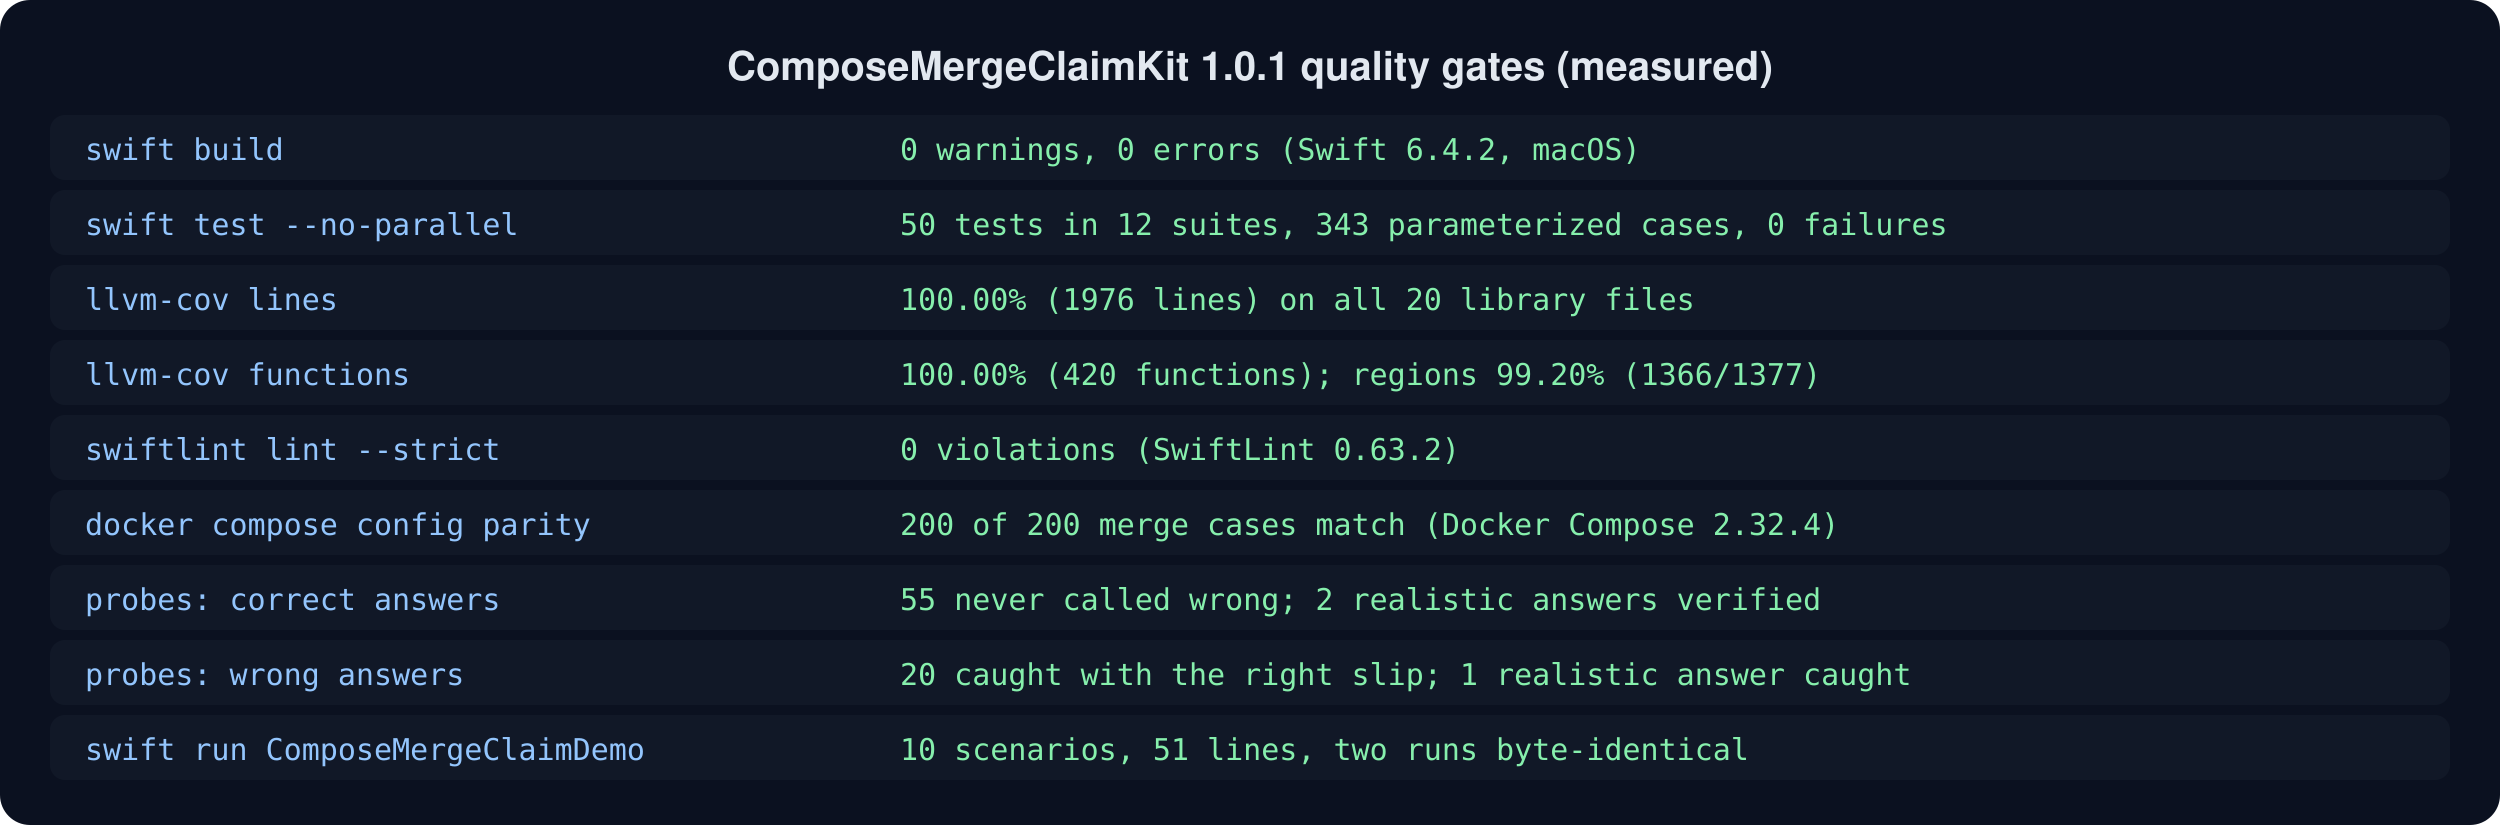
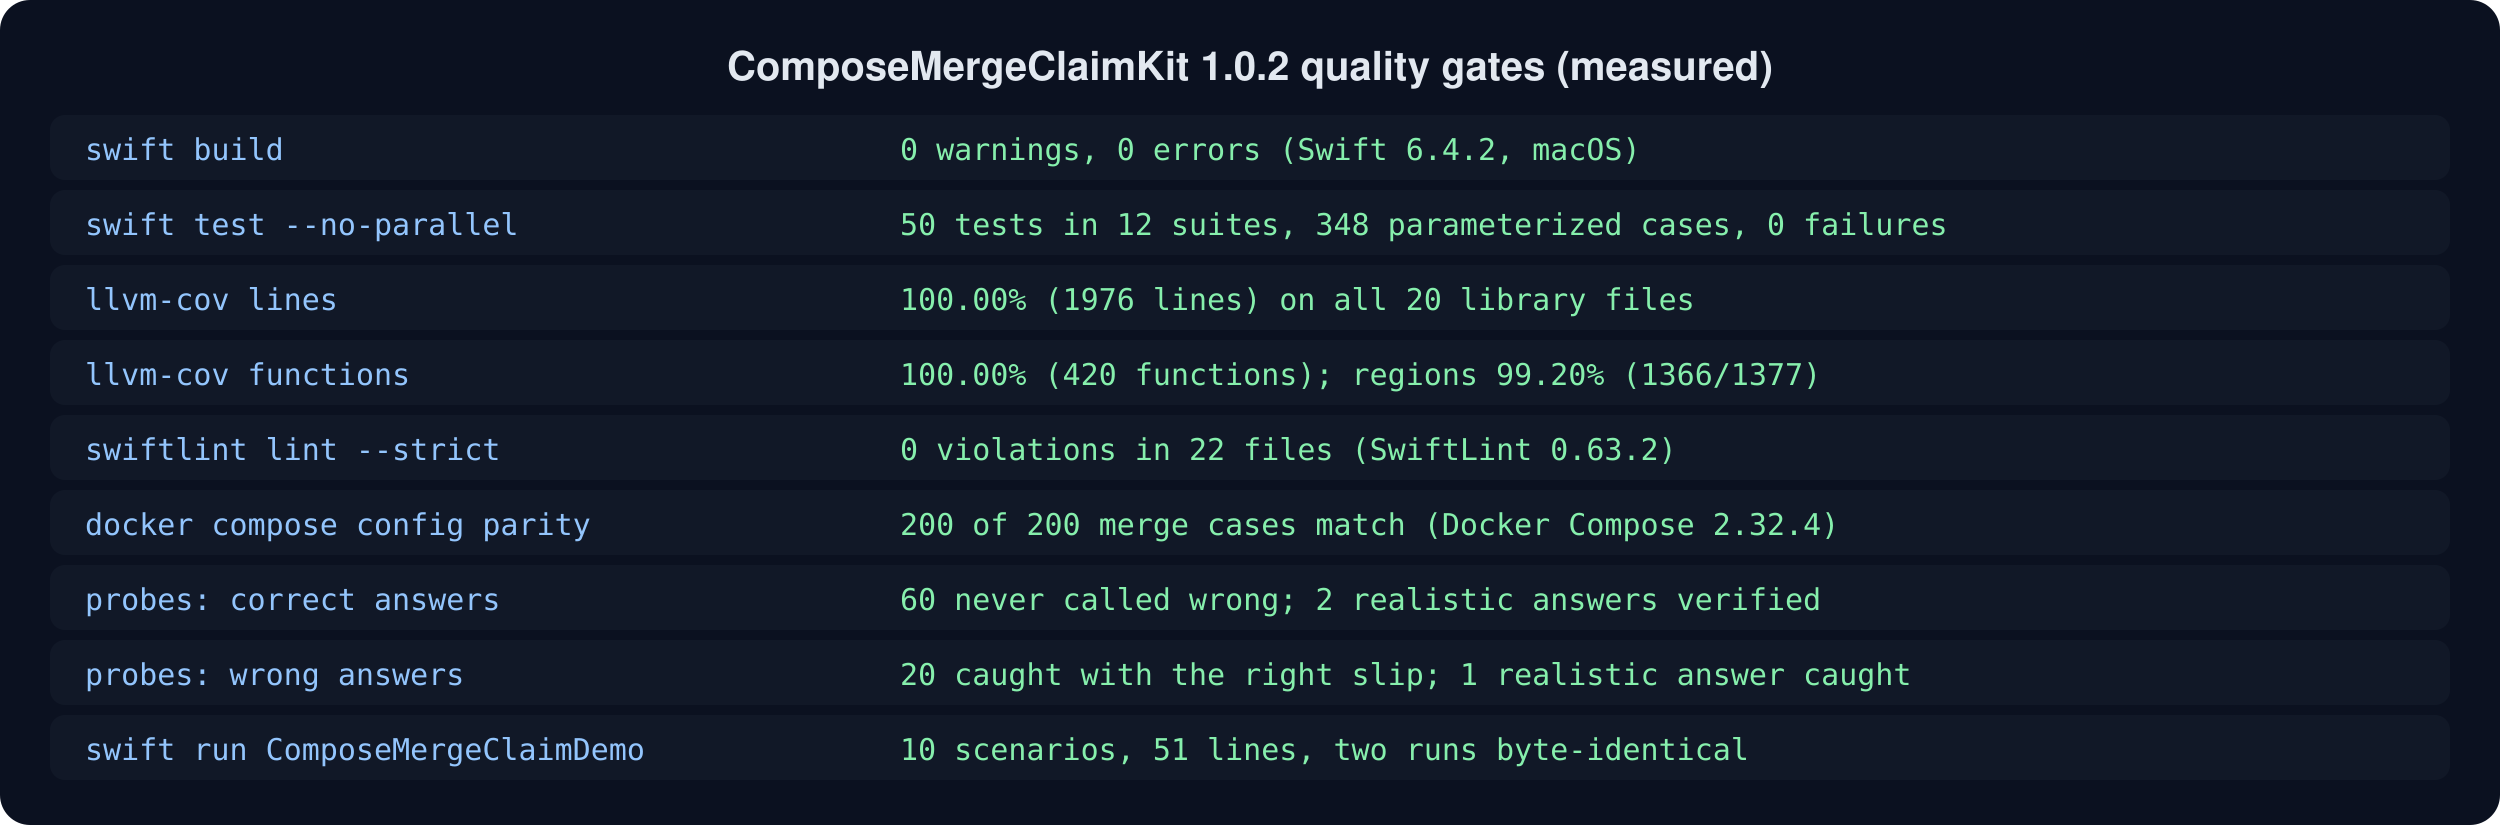
<svg xmlns="http://www.w3.org/2000/svg" width="1000" height="330" viewBox="0 0 1000 330">
  <rect width="1000" height="330" rx="12" fill="#0b1120" />
  <defs>
    <marker id="a" markerWidth="10" markerHeight="8" refX="9" refY="4" orient="auto">
      <path d="M0,0 L10,4 L0,8 z" fill="#64748b" />
    </marker>
  </defs>
-   <text x="500" y="32" fill="#e2e8f0" font-family="Helvetica, Arial, sans-serif" font-size="16" text-anchor="middle" font-weight="bold">ComposeMergeClaimKit 1.0.1 quality gates (measured)</text>
+   <text x="500" y="32" fill="#e2e8f0" font-family="Helvetica, Arial, sans-serif" font-size="16" text-anchor="middle" font-weight="bold">ComposeMergeClaimKit 1.0.2 quality gates (measured)</text>
  <rect x="20" y="46" width="960" height="26" rx="6" fill="#111827" />
  <text x="34" y="64" fill="#93c5fd" font-family="Menlo, Monaco, monospace" font-size="12" text-anchor="start" font-weight="normal">swift build</text>
  <text x="360" y="64" fill="#86efac" font-family="Menlo, Monaco, monospace" font-size="12" text-anchor="start" font-weight="normal">0 warnings, 0 errors (Swift 6.4.2, macOS)</text>
  <rect x="20" y="76" width="960" height="26" rx="6" fill="#111827" />
  <text x="34" y="94" fill="#93c5fd" font-family="Menlo, Monaco, monospace" font-size="12" text-anchor="start" font-weight="normal">swift test --no-parallel</text>
-   <text x="360" y="94" fill="#86efac" font-family="Menlo, Monaco, monospace" font-size="12" text-anchor="start" font-weight="normal">50 tests in 12 suites, 343 parameterized cases, 0 failures</text>
+   <text x="360" y="94" fill="#86efac" font-family="Menlo, Monaco, monospace" font-size="12" text-anchor="start" font-weight="normal">50 tests in 12 suites, 348 parameterized cases, 0 failures</text>
  <rect x="20" y="106" width="960" height="26" rx="6" fill="#111827" />
  <text x="34" y="124" fill="#93c5fd" font-family="Menlo, Monaco, monospace" font-size="12" text-anchor="start" font-weight="normal">llvm-cov lines</text>
  <text x="360" y="124" fill="#86efac" font-family="Menlo, Monaco, monospace" font-size="12" text-anchor="start" font-weight="normal">100.00% (1976 lines) on all 20 library files</text>
  <rect x="20" y="136" width="960" height="26" rx="6" fill="#111827" />
  <text x="34" y="154" fill="#93c5fd" font-family="Menlo, Monaco, monospace" font-size="12" text-anchor="start" font-weight="normal">llvm-cov functions</text>
  <text x="360" y="154" fill="#86efac" font-family="Menlo, Monaco, monospace" font-size="12" text-anchor="start" font-weight="normal">100.00% (420 functions); regions 99.20% (1366/1377)</text>
  <rect x="20" y="166" width="960" height="26" rx="6" fill="#111827" />
  <text x="34" y="184" fill="#93c5fd" font-family="Menlo, Monaco, monospace" font-size="12" text-anchor="start" font-weight="normal">swiftlint lint --strict</text>
-   <text x="360" y="184" fill="#86efac" font-family="Menlo, Monaco, monospace" font-size="12" text-anchor="start" font-weight="normal">0 violations (SwiftLint 0.63.2)</text>
+   <text x="360" y="184" fill="#86efac" font-family="Menlo, Monaco, monospace" font-size="12" text-anchor="start" font-weight="normal">0 violations in 22 files (SwiftLint 0.63.2)</text>
  <rect x="20" y="196" width="960" height="26" rx="6" fill="#111827" />
  <text x="34" y="214" fill="#93c5fd" font-family="Menlo, Monaco, monospace" font-size="12" text-anchor="start" font-weight="normal">docker compose config parity</text>
  <text x="360" y="214" fill="#86efac" font-family="Menlo, Monaco, monospace" font-size="12" text-anchor="start" font-weight="normal">200 of 200 merge cases match (Docker Compose 2.32.4)</text>
  <rect x="20" y="226" width="960" height="26" rx="6" fill="#111827" />
  <text x="34" y="244" fill="#93c5fd" font-family="Menlo, Monaco, monospace" font-size="12" text-anchor="start" font-weight="normal">probes: correct answers</text>
-   <text x="360" y="244" fill="#86efac" font-family="Menlo, Monaco, monospace" font-size="12" text-anchor="start" font-weight="normal">55 never called wrong; 2 realistic answers verified</text>
+   <text x="360" y="244" fill="#86efac" font-family="Menlo, Monaco, monospace" font-size="12" text-anchor="start" font-weight="normal">60 never called wrong; 2 realistic answers verified</text>
  <rect x="20" y="256" width="960" height="26" rx="6" fill="#111827" />
  <text x="34" y="274" fill="#93c5fd" font-family="Menlo, Monaco, monospace" font-size="12" text-anchor="start" font-weight="normal">probes: wrong answers</text>
  <text x="360" y="274" fill="#86efac" font-family="Menlo, Monaco, monospace" font-size="12" text-anchor="start" font-weight="normal">20 caught with the right slip; 1 realistic answer caught</text>
  <rect x="20" y="286" width="960" height="26" rx="6" fill="#111827" />
  <text x="34" y="304" fill="#93c5fd" font-family="Menlo, Monaco, monospace" font-size="12" text-anchor="start" font-weight="normal">swift run ComposeMergeClaimDemo</text>
  <text x="360" y="304" fill="#86efac" font-family="Menlo, Monaco, monospace" font-size="12" text-anchor="start" font-weight="normal">10 scenarios, 51 lines, two runs byte-identical</text>
</svg>
